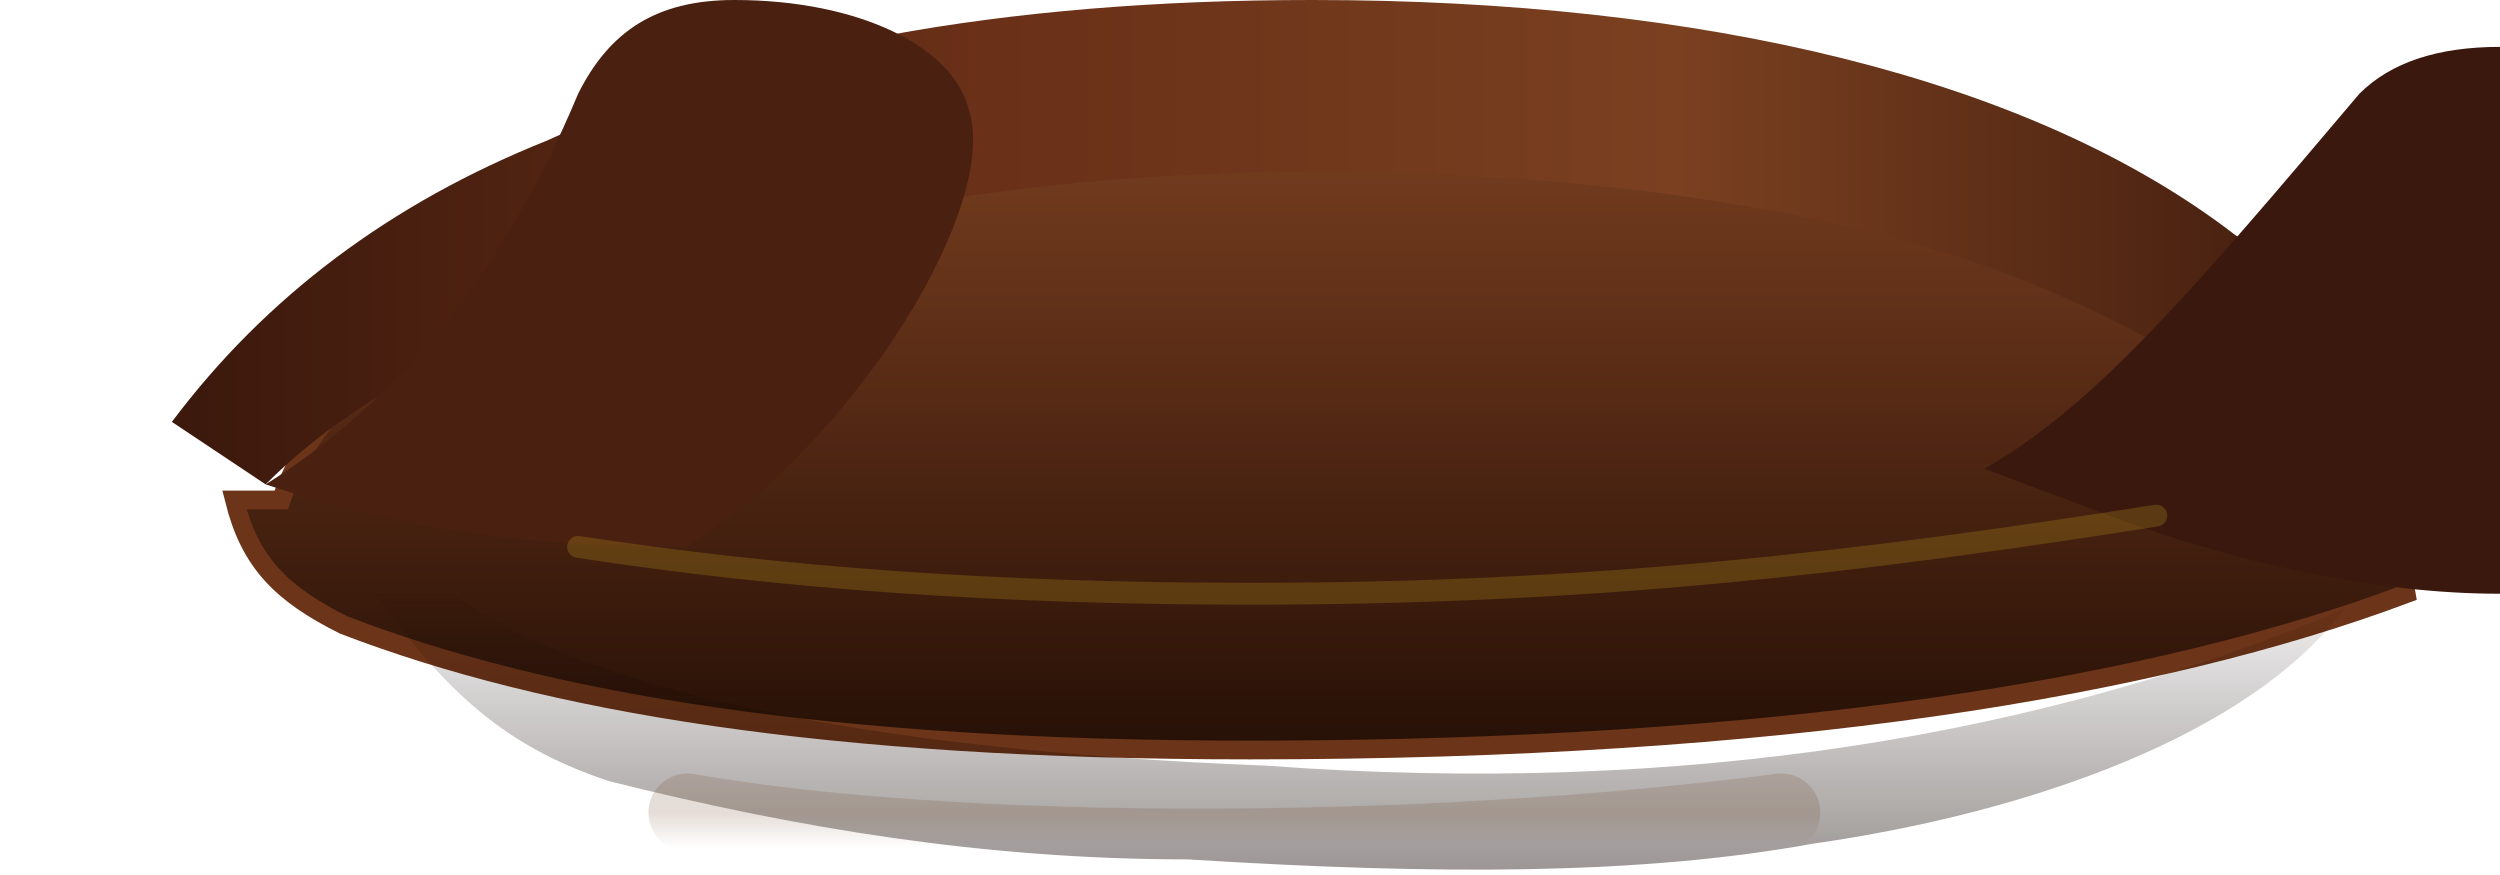
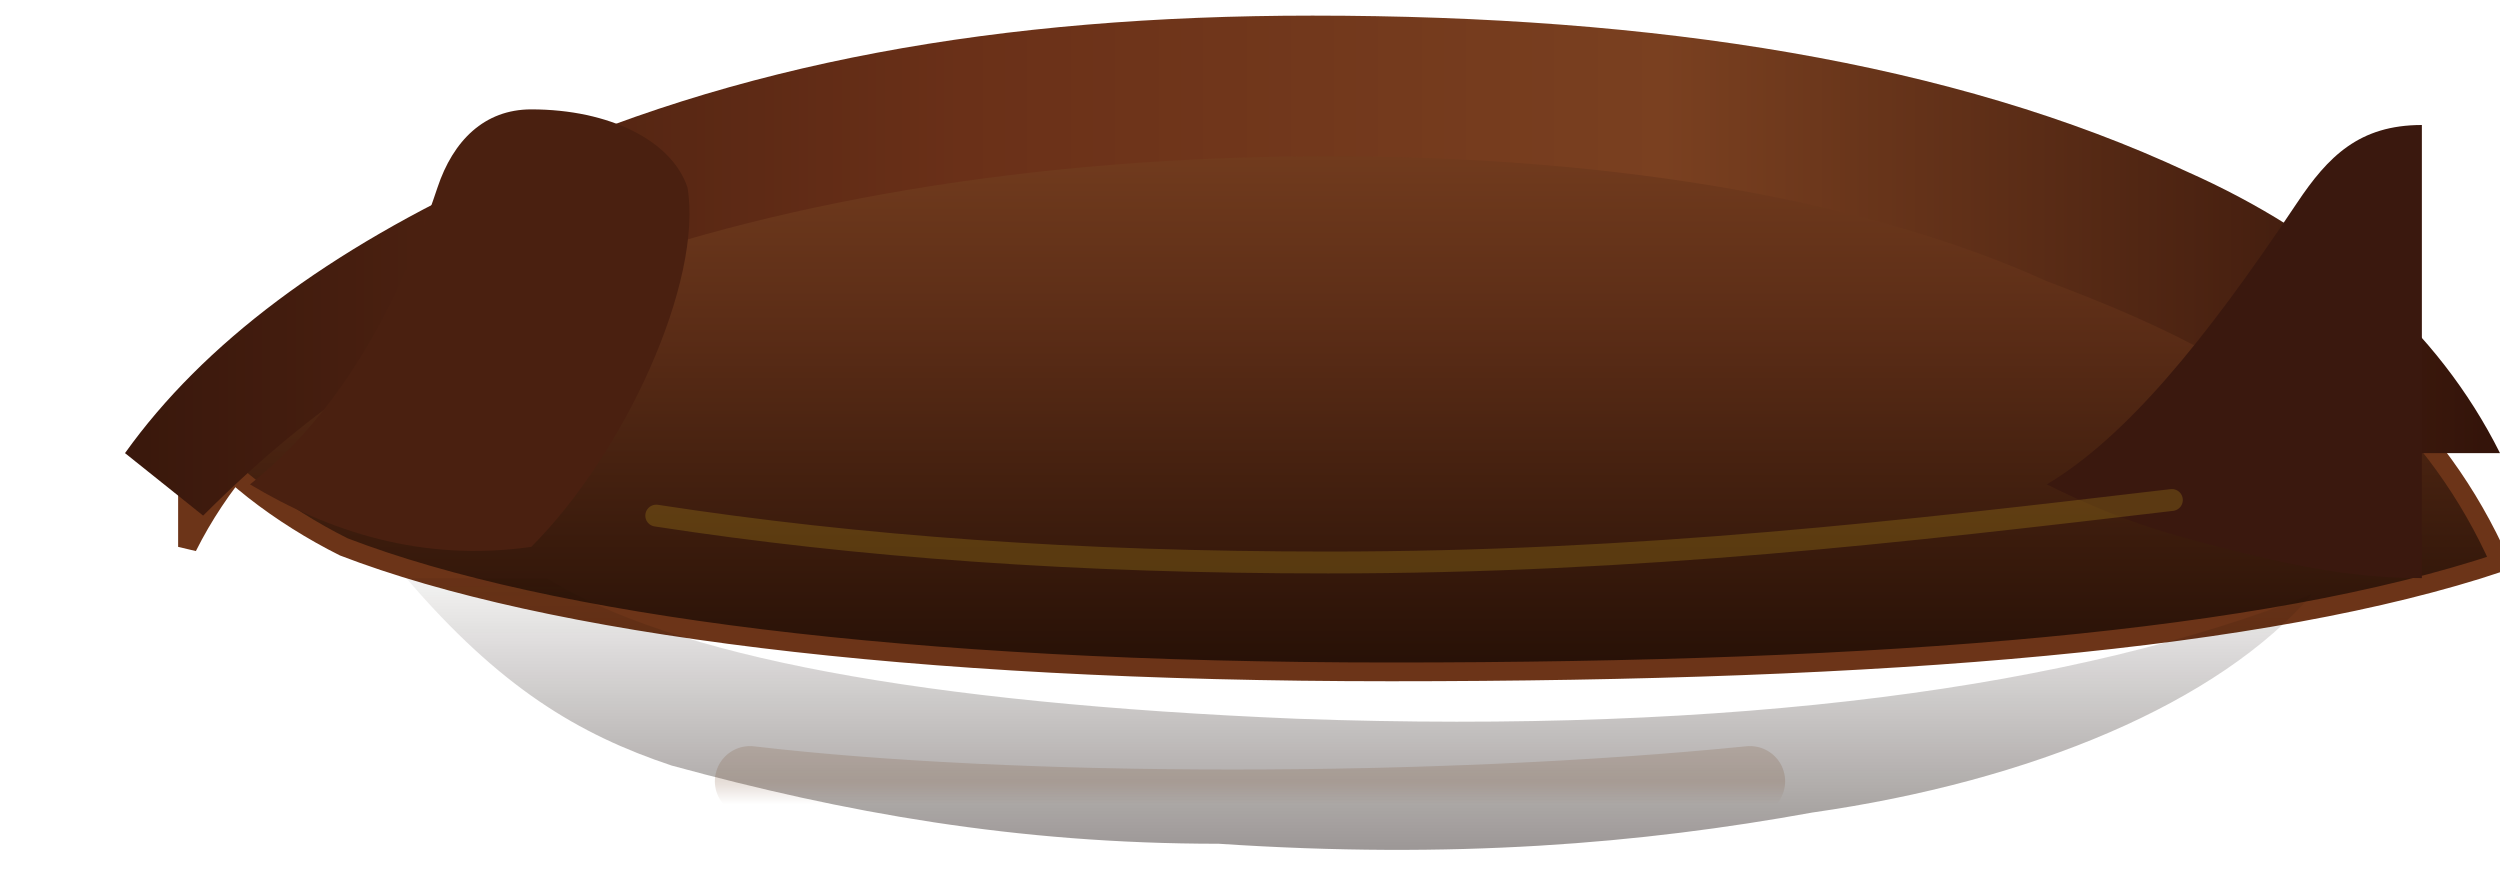
<svg xmlns="http://www.w3.org/2000/svg" viewBox="0 0 160 56" fill="none">
  <defs>
    <linearGradient id="hullBody" x1="0" y1="0" x2="0" y2="1">
      <stop offset="0%" stop-color="#794020" />
      <stop offset="42%" stop-color="#5A2C16" />
      <stop offset="100%" stop-color="#261006" />
    </linearGradient>
    <linearGradient id="gunwale" x1="0" y1="0" x2="1" y2="0">
      <stop offset="0%" stop-color="#3A180C" />
      <stop offset="35%" stop-color="#6A3018" />
      <stop offset="65%" stop-color="#7A4020" />
      <stop offset="100%" stop-color="#34140A" />
    </linearGradient>
    <linearGradient id="innerShade" x1="0" y1="0" x2="0" y2="1">
      <stop offset="0%" stop-color="#140804" stop-opacity="0.05" />
      <stop offset="100%" stop-color="#140804" stop-opacity="0.42" />
    </linearGradient>
    <linearGradient id="reflection" x1="0" y1="0" x2="0" y2="1">
      <stop offset="0%" stop-color="#704020" stop-opacity="0.18" />
      <stop offset="100%" stop-color="#704020" stop-opacity="0" />
    </linearGradient>
  </defs>
-   <path d="M18 32c2-6 8-11 18-16 14-7 31-10 49-10 26 0 44 5 55 14 8 6 13 12 14 18-16 6-40 10-74 10-27 0-45-3-58-8-4-2-6-4-7-8Z" fill="url(#hullBody)" stroke="#6C3418" stroke-width="1.2" />
-   <path d="M11 27c6-8 14-14 24-18 13-6 29-9 49-9 25 0 46 5 59 15 6 4 12 10 16 17h-9c-5-6-11-10-18-13-11-5-28-8-48-8-18 0-36 3-49 9-7 3-13 6-18 11l-6-4Z" fill="url(#gunwale)" />
-   <path d="M17 31c8-5 15-13 20-25 2-4 5-6 10-6 8 0 14 3 15 7 2 6-7 21-18 28-10 0-18-1-27-4Z" fill="#4A2010" />
-   <path d="M127 30c7-4 13-11 24-24 2-2 5-3 9-3v35c-8 0-17-2-25-5Z" fill="#3A180E" />
-   <path d="M37 35c13 2 27 3 43 3 22 0 39-2 58-5" stroke="#D4B020" stroke-opacity="0.22" stroke-width="1.4" stroke-linecap="round" />
-   <path d="M29 38c8 6 26 10 52 11 27 2 50-2 69-10-6 8-20 13-34 15-11 2-24 2-40 1-13 0-25-2-37-5-6-2-10-5-15-12h5Z" fill="url(#innerShade)" />
-   <path d="M44 52c17 3 47 3 70 0" stroke="url(#reflection)" stroke-width="5" stroke-linecap="round" />
+   <path d="M12 35c4-8 12-14 24-19C50 9 67 6 87 6c21 0 39 3 52 10 10 5 17 11 21 20-15 5-39 7-71 7-31 0-54-3-67-8-4-2-8-5-10-8Z" fill="url(#hullBody)" stroke="#6C3418" stroke-width="1.2" />
+   <path d="M8 29c5-7 13-13 24-18C47 4 64 1 84 1c22 0 41 3 56 10 9 4 16 10 20 18h-10c-5-5-11-8-19-11-11-5-27-8-46-8-19 0-36 3-49 8-8 3-15 7-23 15l-5-4Z" fill="url(#gunwale)" />
+   <path d="M16 31c5-4 9-10 12-19 1-3 3-5 6-5 5 0 9 2 10 5 1 6-4 17-10 23-7 1-13-1-18-4Z" fill="#4A2010" />
+   <path d="M131 31c5-3 10-9 16-18 2-3 4-5 8-5v29c-5 0-9-1-13-2-4-1-7-2-11-4Z" fill="#3A180E" />
+   <path d="M42 33c13 2 27 3 43 3 20 0 37-2 54-4" stroke="#D4B020" stroke-opacity="0.22" stroke-width="1.4" stroke-linecap="round" />
+   <path d="M35 37c8 5 24 8 48 9 28 1 50-2 65-8-6 7-18 12-32 14-11 2-23 3-38 2-13 0-24-2-35-5-6-2-11-5-17-12h9Z" fill="url(#innerShade)" />
+   <path d="M48 50c17 2 44 2 64 0" stroke="url(#reflection)" stroke-width="4.5" stroke-linecap="round" />
</svg>
